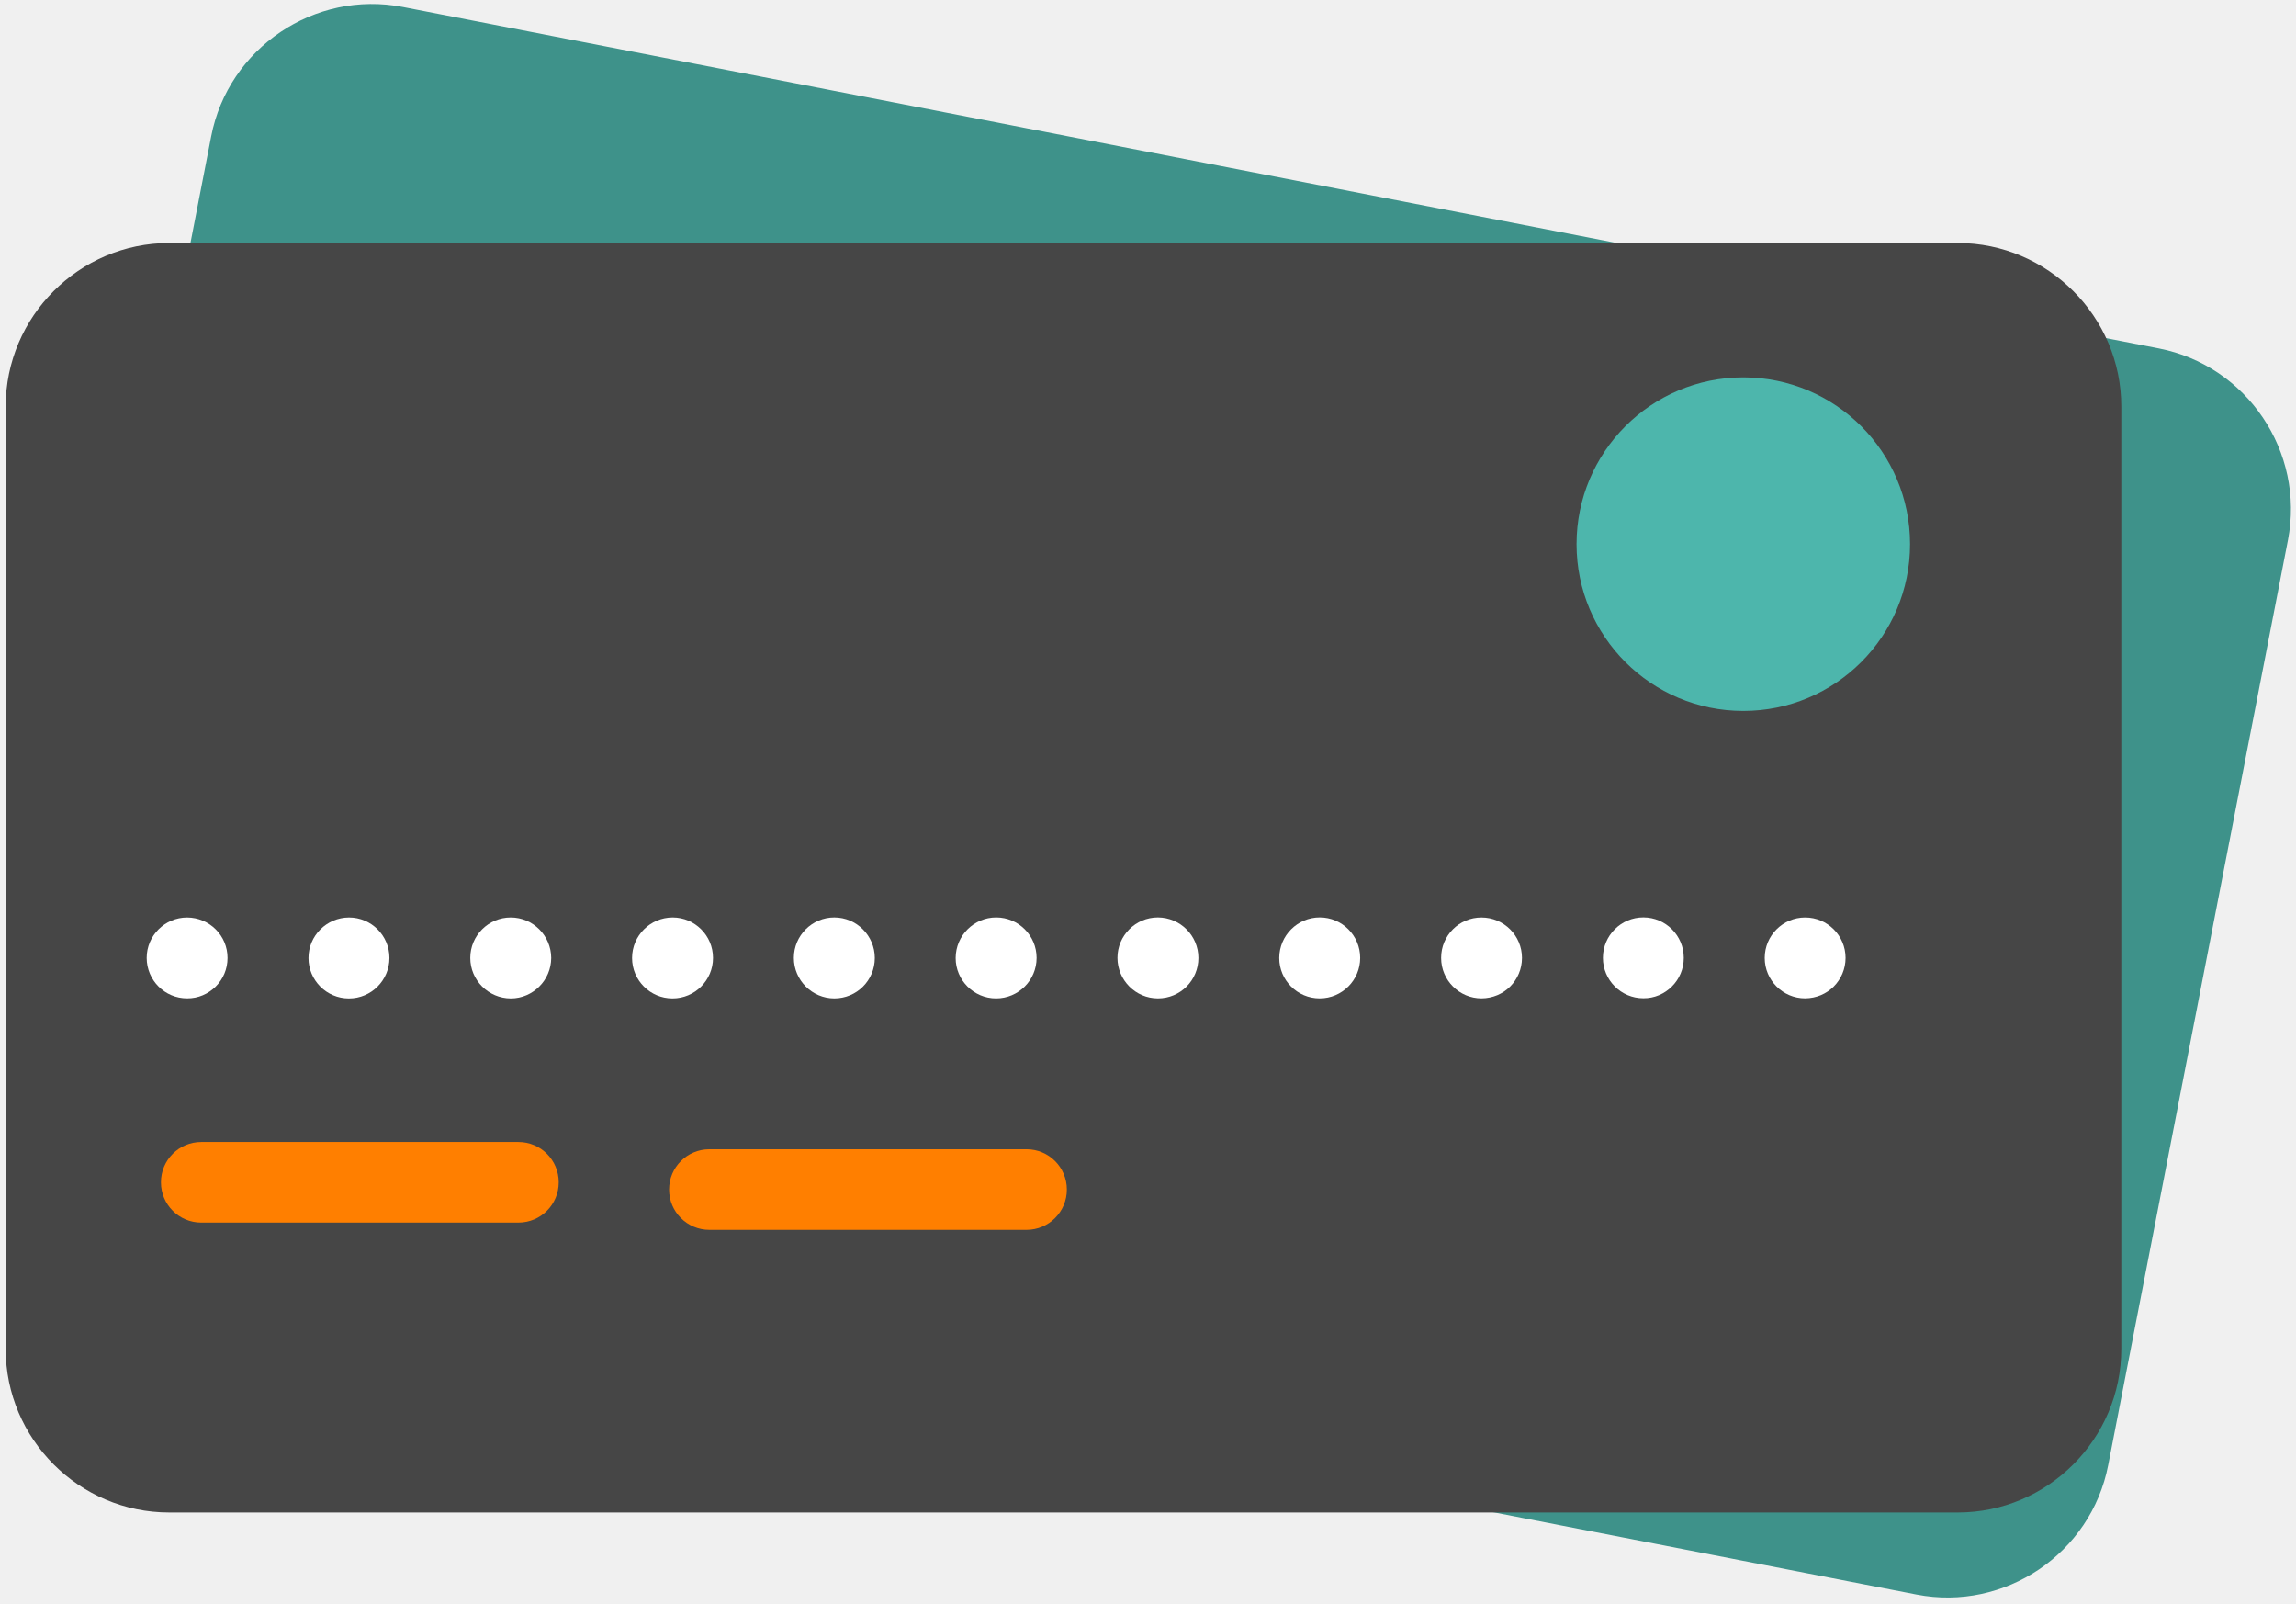
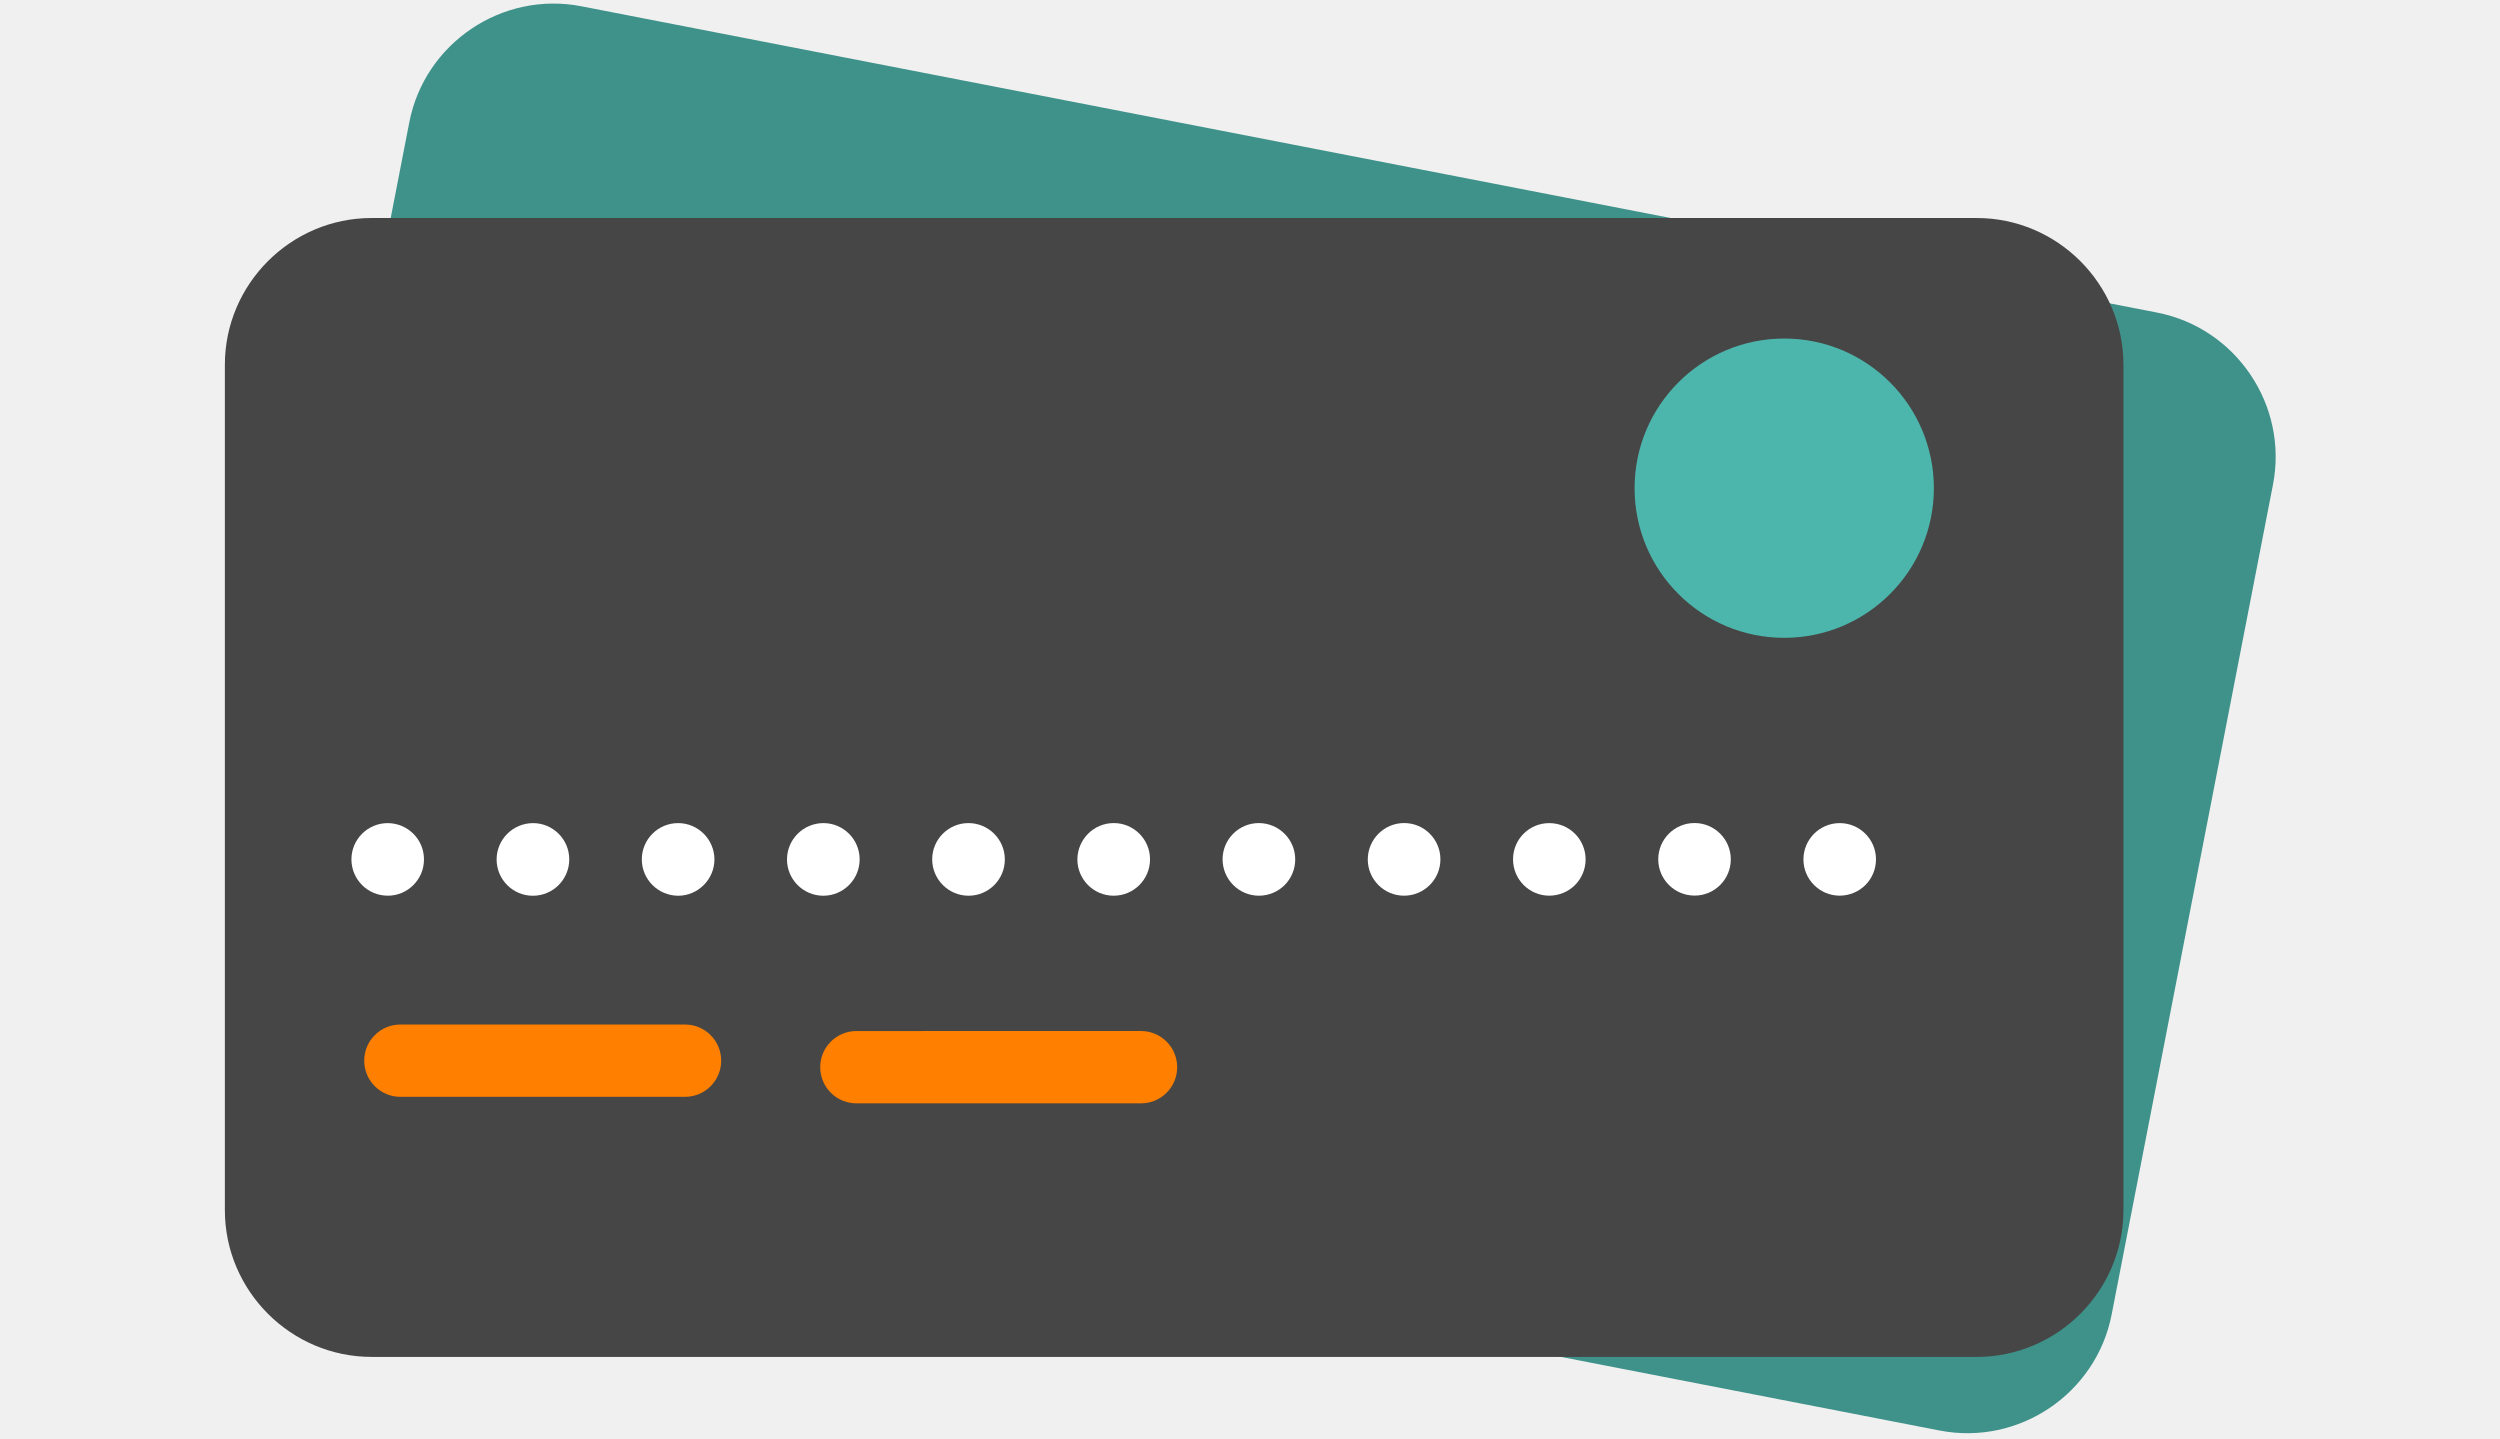
- <svg xmlns="http://www.w3.org/2000/svg" width="358px" height="250px" viewBox="0 0 358 250" version="1.1">
+ <svg xmlns="http://www.w3.org/2000/svg" width="278px" height="160px" viewBox="0 0 358 250" version="1.1">
  <g id="Design" stroke="none" stroke-width="1" fill="none" fill-rule="evenodd">
    <g id="Group-20" transform="translate(0.883335, 0.622105)">
      <path d="M24.178,194.716 C10.413,192.041 1.342,178.591 4.017,164.827 L32.045,20.63 C34.72,6.865 48.171,-2.208 61.936,0.468 L335.698,53.682 C349.462,56.357 358.535,69.809 355.86,83.573 L327.831,227.768 C325.155,241.533 311.704,250.606 297.94,247.93 L24.178,194.716 Z" id="Fill-1" fill="#3E928A" />
      <path d="M25.495,235.141 C11.473,235.141 0,223.67 0,209.648 L0,62.752 C0,48.73 11.473,37.257 25.495,37.257 L304.381,37.257 C318.403,37.257 329.876,48.73 329.876,62.752 L329.876,209.646 C329.876,223.668 318.403,235.141 304.381,235.141 L25.495,235.141 Z" id="Fill-1-Copy" fill="#464646" />
      <path d="M252.553,102.584 C242.399,92.43 242.399,75.968 252.553,65.815 C262.705,55.661 279.169,55.661 289.322,65.815 C299.476,75.968 299.476,92.43 289.322,102.584 C279.169,112.738 262.705,112.738 252.553,102.584 Z" id="Fill-6" fill="#4DB6AC" transform="translate(270.9379, 84.19912) rotate(-45) translate(-270.9379, -84.19912) " />
      <path d="M23.837,153.154 C21.377,150.695 21.377,146.722 23.837,144.241 C26.297,141.782 30.292,141.782 32.752,144.241 C35.212,146.722 35.212,150.695 32.752,153.154 C31.511,154.395 29.913,155.004 28.294,155.004 C26.675,155.004 25.057,154.395 23.837,153.154 L23.837,153.154 Z" id="Path" fill="#FFFFFF" transform="translate(28.29438, 148.7004) rotate(-45) translate(-28.29438, -148.7004) " />
      <path d="M49.061,153.16 C46.601,150.701 46.601,146.706 49.061,144.247 C51.521,141.787 55.516,141.787 57.997,144.247 C60.457,146.706 60.457,150.701 57.997,153.16 C56.756,154.4 55.137,155.01 53.519,155.01 C51.921,155.01 50.302,154.4 49.061,153.16 L49.061,153.16 Z" id="Path" fill="#FFFFFF" transform="translate(53.52903, 148.7061) rotate(-45) translate(-53.52903, -148.7061) " />
      <path d="M74.292,153.172 C71.832,150.691 71.832,146.697 74.292,144.238 C76.751,141.778 80.746,141.778 83.206,144.238 C85.666,146.697 85.666,150.691 83.206,153.172 C81.966,154.391 80.368,155.001 78.749,155.001 C77.13,155.001 75.511,154.391 74.292,153.172 L74.292,153.172 Z" id="Path" fill="#FFFFFF" transform="translate(78.74881, 148.6969) rotate(-45) translate(-78.74881, -148.6969) " />
      <path d="M99.516,153.157 C97.056,150.697 97.056,146.703 99.516,144.243 C101.976,141.784 105.97,141.784 108.451,144.243 C110.911,146.703 110.911,150.697 108.451,153.157 C107.211,154.397 105.592,155.007 103.973,155.007 C102.375,155.007 100.756,154.397 99.516,153.157 L99.516,153.157 Z" id="Path" fill="#FFFFFF" transform="translate(103.9835, 148.7026) rotate(-45) translate(-103.9835, -148.7026) " />
      <path d="M124.753,153.165 C122.294,150.706 122.294,146.691 124.753,144.231 C127.213,141.772 131.208,141.772 133.668,144.231 C136.128,146.691 136.128,150.706 133.668,153.165 C132.448,154.385 130.83,155.015 129.211,155.015 C127.592,155.015 125.973,154.385 124.753,153.165 L124.753,153.165 Z" id="Path" fill="#FFFFFF" transform="translate(129.2107, 148.7009) rotate(-45) translate(-129.2107, -148.7009) " />
      <path d="M149.97,153.153 C147.51,150.694 147.51,146.699 149.97,144.24 C152.451,141.78 156.446,141.78 158.906,144.24 C161.366,146.699 161.366,150.694 158.906,153.153 C157.665,154.393 156.046,155.003 154.448,155.003 C152.829,155.003 151.211,154.393 149.97,153.153 L149.97,153.153 Z" id="Path" fill="#FFFFFF" transform="translate(154.4379, 148.6991) rotate(-45) translate(-154.4379, -148.6991) " />
      <path d="M175.208,153.162 C172.748,150.702 172.748,146.708 175.208,144.228 C177.668,141.768 181.662,141.768 184.122,144.228 C186.582,146.708 186.582,150.702 184.122,153.162 C182.903,154.381 181.284,155.012 179.665,155.012 C178.046,155.012 176.427,154.381 175.208,153.162 L175.208,153.162 Z" id="Path" fill="#FFFFFF" transform="translate(179.6651, 148.6974) rotate(-45) translate(-179.6651, -148.6974) " />
      <path d="M200.425,153.15 C197.965,150.69 197.965,146.696 200.425,144.236 C202.905,141.777 206.9,141.777 209.36,144.236 C211.82,146.696 211.82,150.69 209.36,153.15 C208.12,154.39 206.501,155 204.903,155 C203.284,155 201.665,154.39 200.425,153.15 L200.425,153.15 Z" id="Path" fill="#FFFFFF" transform="translate(204.8923, 148.6957) rotate(-45) translate(-204.8923, -148.6957) " />
      <path d="M225.664,153.158 C223.204,150.698 223.204,146.704 225.664,144.244 C228.124,141.764 232.119,141.764 234.579,144.244 C237.039,146.704 237.039,150.698 234.579,153.158 C233.359,154.377 231.74,155.008 230.121,155.008 C228.502,155.008 226.905,154.377 225.664,153.158 L225.664,153.158 Z" id="Path" fill="#FFFFFF" transform="translate(230.1214, 148.6958) rotate(-45) translate(-230.1214, -148.6958) " />
      <path d="M250.897,153.139 C248.437,150.679 248.437,146.685 250.897,144.225 C253.357,141.766 257.352,141.766 259.811,144.225 C262.271,146.685 262.271,150.679 259.811,153.139 C258.571,154.379 256.973,154.989 255.354,154.989 C253.735,154.989 252.116,154.379 250.897,153.139 L250.897,153.139 Z" id="Path" fill="#FFFFFF" transform="translate(255.3542, 148.6847) rotate(-45) translate(-255.3542, -148.6847) " />
      <path d="M276.124,153.152 C273.664,150.692 273.664,146.698 276.124,144.239 C278.584,141.779 282.579,141.779 285.039,144.239 C287.499,146.698 287.499,150.692 285.039,153.152 C283.819,154.371 282.2,155.002 280.581,155.002 C278.962,155.002 277.365,154.371 276.124,153.152 L276.124,153.152 Z" id="Path" fill="#FFFFFF" transform="translate(280.5814, 148.6979) rotate(-45) translate(-280.5814, -148.6979) " />
      <path d="M84.396,188.112 C83.259,189.25 81.689,189.951 79.954,189.951 L30.495,189.951 C27.026,189.953 24.213,187.139 24.214,183.67 C24.214,180.199 27.024,177.389 30.495,177.389 L79.954,177.389 C83.423,177.388 86.237,180.201 86.235,183.67 C86.235,185.406 85.533,186.975 84.396,188.112 L84.396,188.112 Z" id="Fill-10" fill="#FF7F00" />
      <path d="M163.625,189.244 C162.487,190.381 160.918,191.083 159.184,191.085 L109.725,191.084 C106.254,191.084 103.442,188.272 103.442,184.801 C103.442,181.331 106.254,178.522 109.723,178.52 L159.181,178.519 C162.652,178.519 165.465,181.333 165.464,184.802 C165.464,186.537 164.762,188.107 163.625,189.244 L163.625,189.244 Z" id="Fill-12" fill="#FF7F00" />
    </g>
  </g>
</svg>
